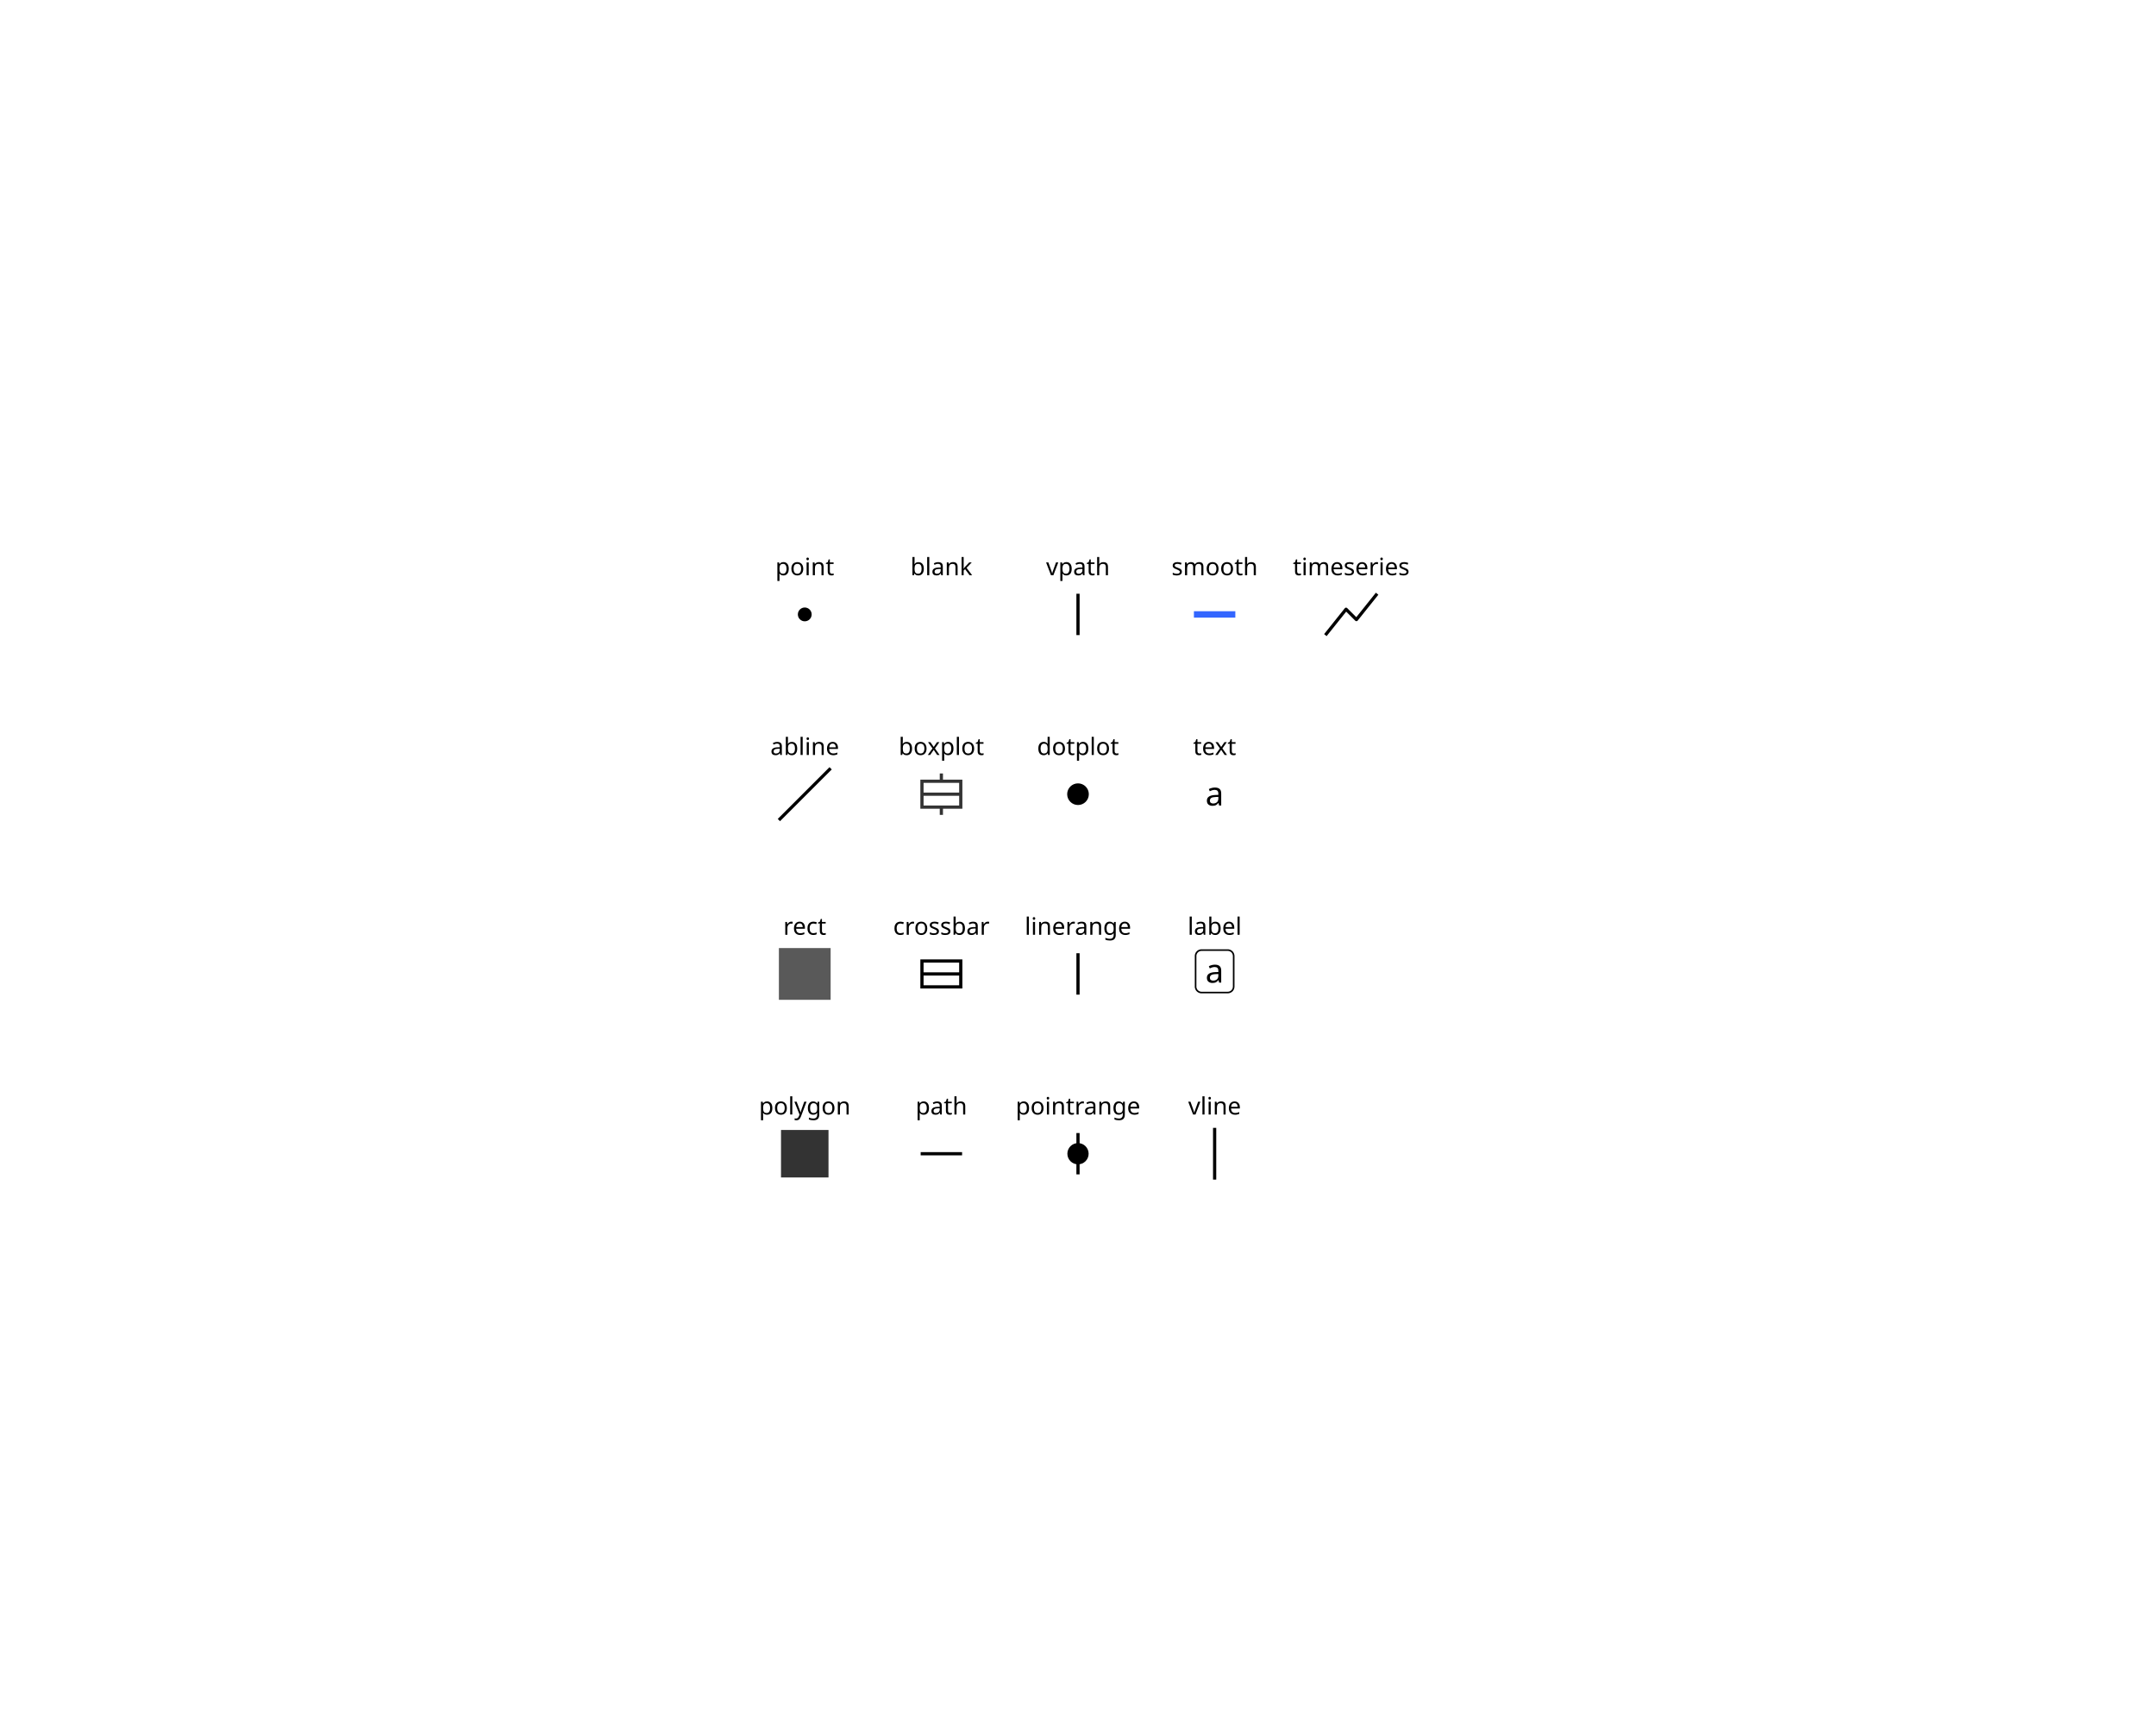
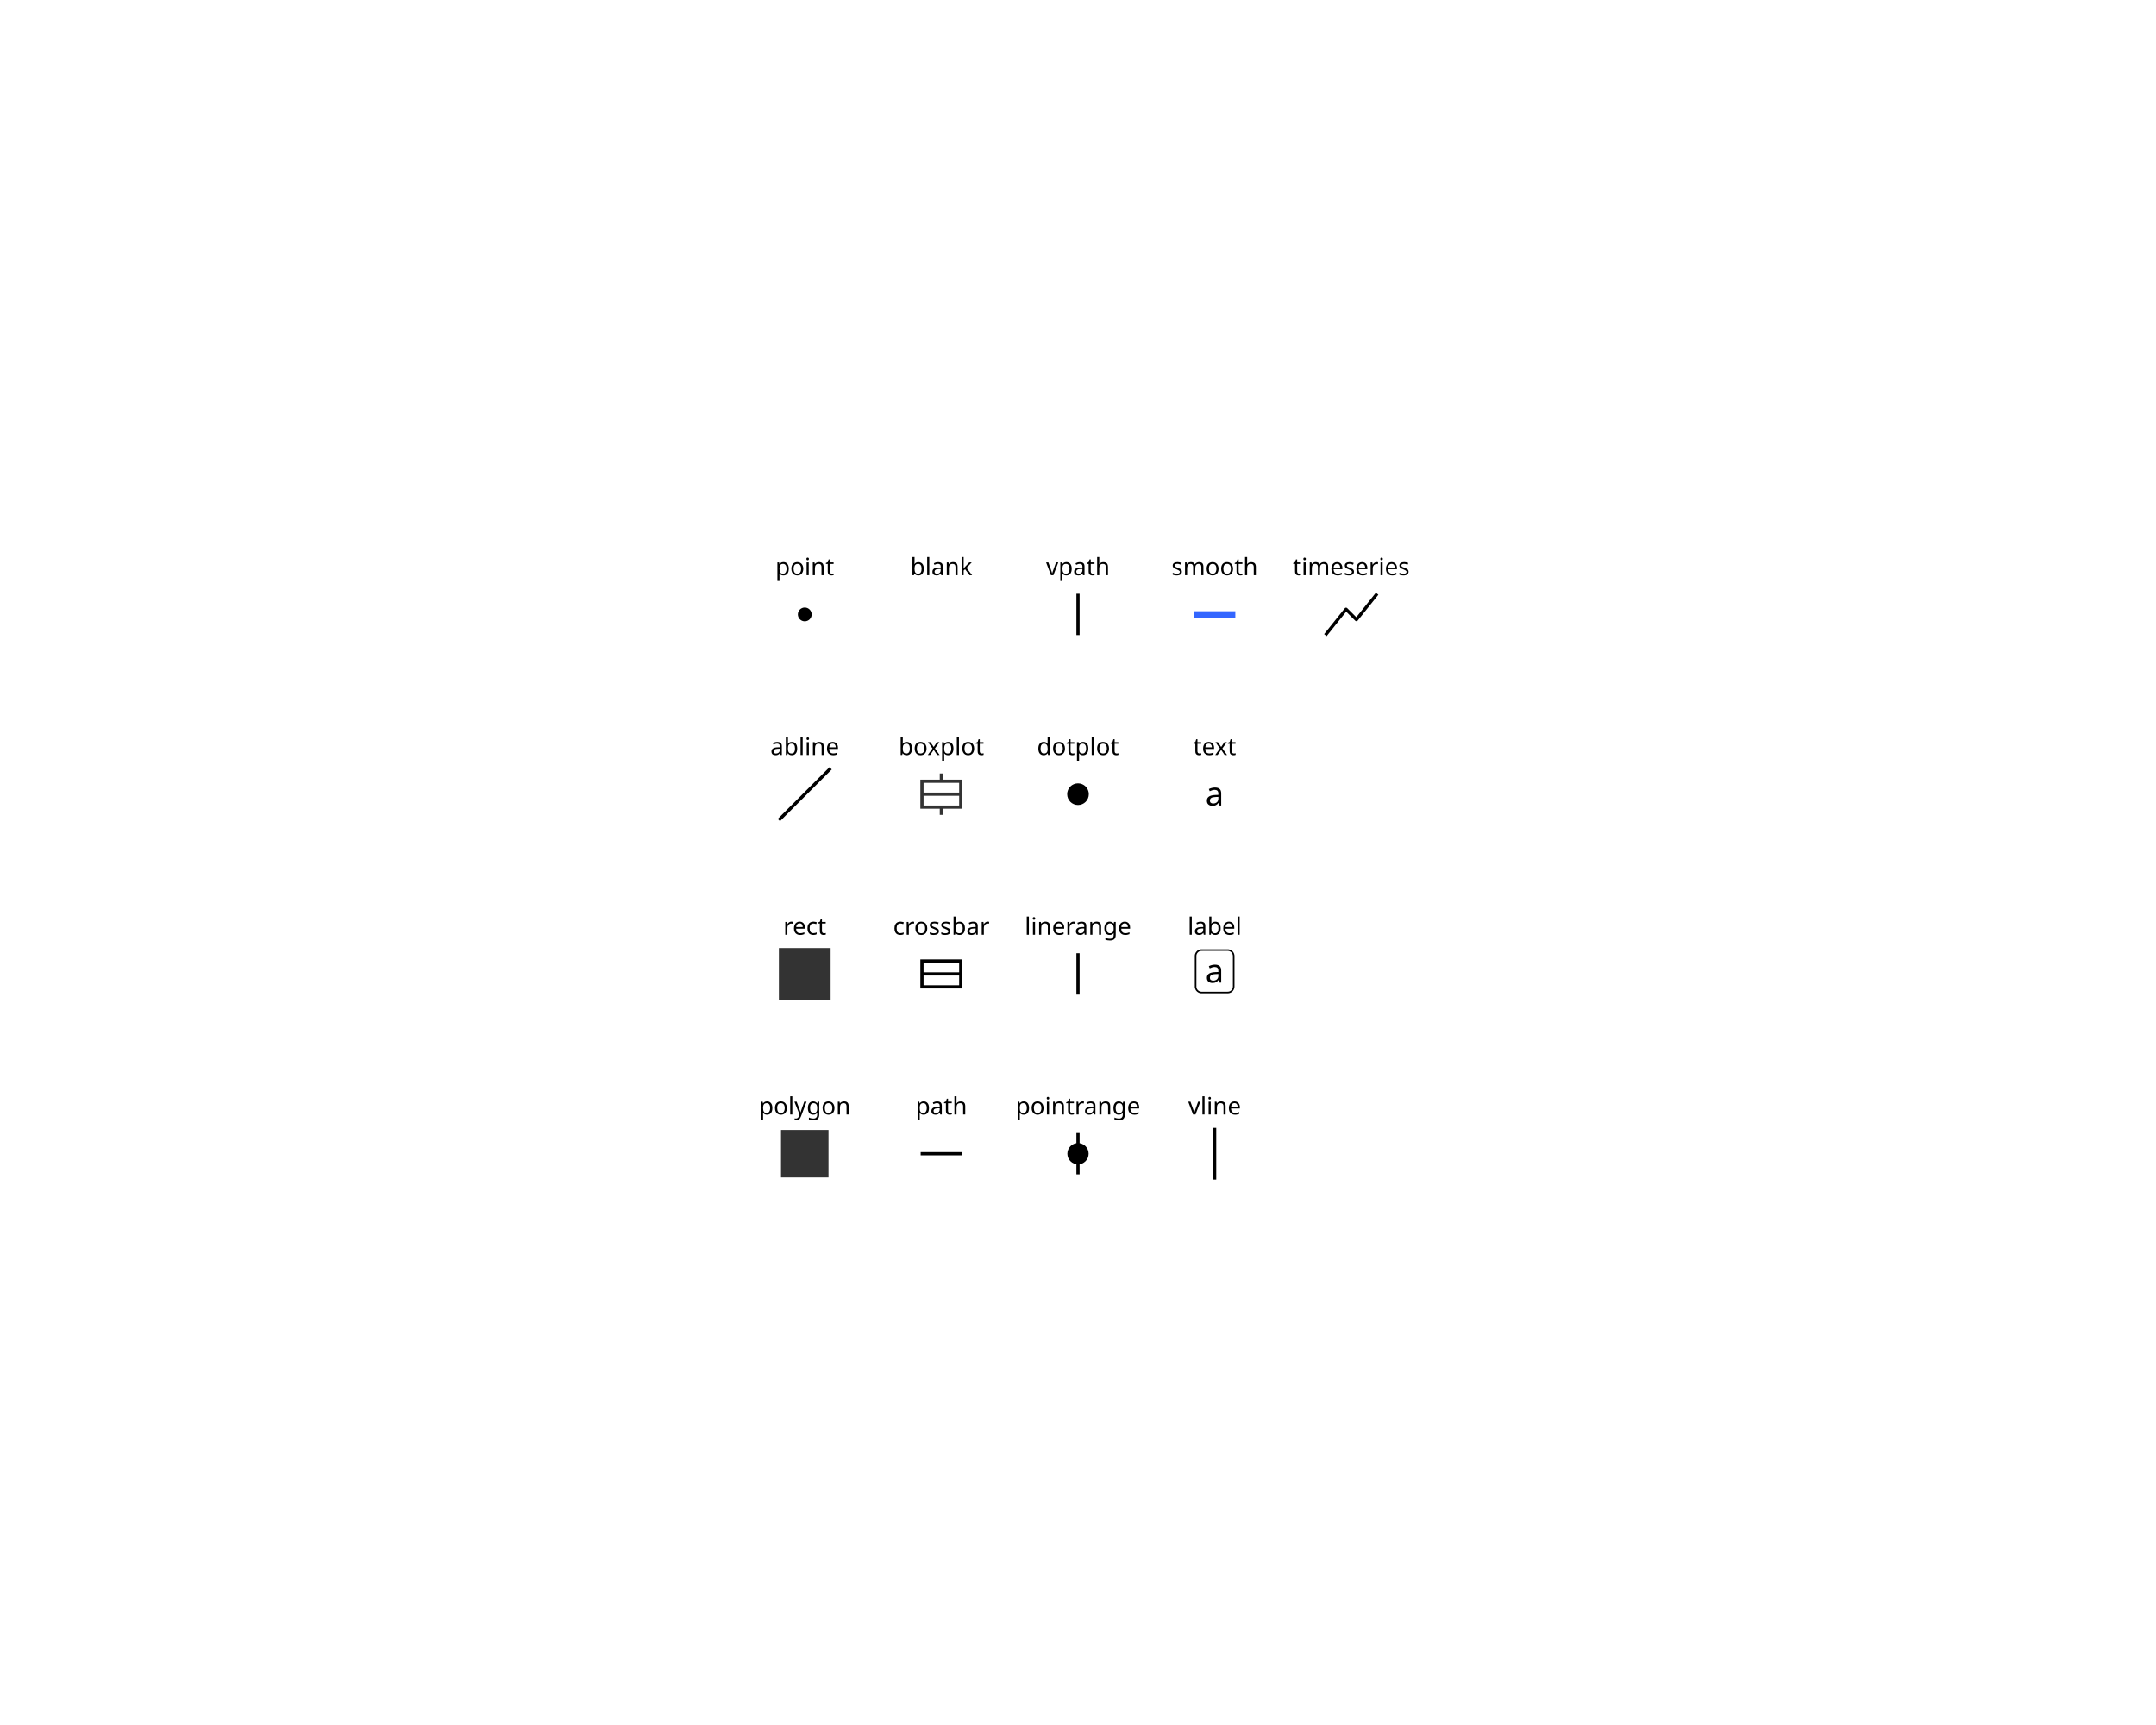
<svg xmlns="http://www.w3.org/2000/svg" class="svglite" data-engine-version="2.0" width="720.00pt" height="576.00pt" viewBox="0 0 720.00 576.00">
  <defs>
    <style type="text/css">
    .svglite line, .svglite polyline, .svglite polygon, .svglite path, .svglite rect, .svglite circle {
      fill: none;
      stroke: #000000;
      stroke-linecap: round;
      stroke-linejoin: round;
      stroke-miterlimit: 10.00;
    }
  </style>
  </defs>
  <rect width="100%" height="100%" style="stroke: none; fill: #FFFFFF;" />
  <defs>
    <clipPath id="cpMC4wMHw3MjAuMDB8MC4wMHw1NzYuMDA=">
      <rect x="0.00" y="0.00" width="720.00" height="576.00" />
    </clipPath>
  </defs>
  <g clip-path="url(#cpMC4wMHw3MjAuMDB8MC4wMHw1NzYuMDA=)">
    <text x="268.75" y="192.07" text-anchor="middle" style="font-size: 8.00px; font-family: sans;" textLength="17.35px" lengthAdjust="spacingAndGlyphs">point</text>
    <circle cx="268.75" cy="205.16" r="1.95" style="stroke-width: 0.71; fill: #000000;" />
    <text x="268.75" y="252.10" text-anchor="middle" style="font-size: 8.00px; font-family: sans;" textLength="21.35px" lengthAdjust="spacingAndGlyphs">abline</text>
    <line x1="260.11" y1="273.83" x2="277.39" y2="256.55" style="stroke-width: 1.07; stroke-linecap: butt;" />
    <text x="268.75" y="312.13" text-anchor="middle" style="font-size: 8.00px; font-family: sans;" textLength="13.34px" lengthAdjust="spacingAndGlyphs">rect</text>
-     <rect x="260.11" y="316.57" width="17.28" height="17.28" style="stroke-width: 0.75; stroke: none; fill: #595959;" />
+     <rect x="260.11" y="316.57" width="17.28" height="17.28" style="stroke-width: 0.75; stroke: none; fill: #333333;" />
    <text x="268.75" y="372.15" text-anchor="middle" style="font-size: 8.00px; font-family: sans;" textLength="28.03px" lengthAdjust="spacingAndGlyphs">polygon</text>
    <rect x="260.82" y="377.31" width="15.86" height="15.86" style="stroke-width: 1.07; stroke: none; stroke-linecap: butt; stroke-linejoin: miter; fill: #333333;" />
    <text x="314.37" y="192.07" text-anchor="middle" style="font-size: 8.00px; font-family: sans;" textLength="19.13px" lengthAdjust="spacingAndGlyphs">blank</text>
    <text x="314.37" y="252.10" text-anchor="middle" style="font-size: 8.00px; font-family: sans;" textLength="25.80px" lengthAdjust="spacingAndGlyphs">boxplot</text>
    <polyline points="314.37,272.10 314.37,269.51 " style="stroke-width: 1.07; stroke: #333333; stroke-linecap: butt; stroke-linejoin: miter;" />
    <polyline points="314.37,260.87 314.37,258.27 " style="stroke-width: 1.07; stroke: #333333; stroke-linecap: butt; stroke-linejoin: miter;" />
    <rect x="307.89" y="260.87" width="12.96" height="8.64" style="stroke-width: 1.07; stroke: #333333; stroke-linecap: butt; stroke-linejoin: miter; fill: #FFFFFF;" />
    <polyline points="307.89,265.19 320.85,265.19 " style="stroke-width: 1.07; stroke: #333333; stroke-linecap: butt; stroke-linejoin: miter;" />
    <polyline points="314.37,272.10 314.37,272.10 " style="stroke-width: 1.07; stroke: #333333; stroke-linecap: butt; stroke-linejoin: miter;" />
    <polyline points="314.37,258.27 314.37,258.27 " style="stroke-width: 1.07; stroke: #333333; stroke-linecap: butt; stroke-linejoin: miter;" />
    <text x="314.37" y="312.13" text-anchor="middle" style="font-size: 8.00px; font-family: sans;" textLength="30.69px" lengthAdjust="spacingAndGlyphs">crossbar</text>
    <rect x="307.89" y="320.89" width="12.96" height="8.64" style="stroke-width: 1.07; stroke-linecap: butt; stroke-linejoin: miter;" />
    <polyline points="307.89,325.21 320.85,325.21 " style="stroke-width: 1.07; stroke-linecap: butt; stroke-linejoin: miter;" />
    <text x="314.37" y="372.15" text-anchor="middle" style="font-size: 8.00px; font-family: sans;" textLength="15.57px" lengthAdjust="spacingAndGlyphs">path</text>
    <line x1="307.46" y1="385.24" x2="321.29" y2="385.24" style="stroke-width: 1.07; stroke-linecap: butt;" />
    <text x="360.00" y="192.07" text-anchor="middle" style="font-size: 8.00px; font-family: sans;" textLength="19.57px" lengthAdjust="spacingAndGlyphs">vpath</text>
    <line x1="360.00" y1="212.07" x2="360.00" y2="198.25" style="stroke-width: 1.07; stroke-linecap: butt;" />
    <text x="360.00" y="252.10" text-anchor="middle" style="font-size: 8.00px; font-family: sans;" textLength="24.02px" lengthAdjust="spacingAndGlyphs">dotplot</text>
    <circle cx="360.00" cy="265.19" r="3.24" style="stroke-width: 0.75; stroke-linecap: butt; fill: #000000;" />
    <text x="360.00" y="312.13" text-anchor="middle" style="font-size: 8.00px; font-family: sans;" textLength="32.91px" lengthAdjust="spacingAndGlyphs">linerange</text>
    <line x1="360.00" y1="332.13" x2="360.00" y2="318.30" style="stroke-width: 1.07; stroke-linecap: butt;" />
    <text x="360.00" y="372.15" text-anchor="middle" style="font-size: 8.00px; font-family: sans;" textLength="37.81px" lengthAdjust="spacingAndGlyphs">pointrange</text>
    <line x1="360.00" y1="392.15" x2="360.00" y2="378.33" style="stroke-width: 1.07; stroke-linecap: butt;" />
    <circle cx="360.00" cy="385.24" r="2.84" style="stroke-width: 1.42; fill: #000000;" />
    <text x="405.63" y="192.07" text-anchor="middle" style="font-size: 8.00px; font-family: sans;" textLength="26.24px" lengthAdjust="spacingAndGlyphs">smooth</text>
    <line x1="398.71" y1="205.16" x2="412.54" y2="205.16" style="stroke-width: 2.13; stroke: #3366FF; stroke-linecap: butt;" />
    <text x="405.63" y="252.10" text-anchor="middle" style="font-size: 8.00px; font-family: sans;" textLength="12.90px" lengthAdjust="spacingAndGlyphs">text</text>
    <text x="405.63" y="268.97" text-anchor="middle" style="font-size: 11.00px; font-family: sans;" textLength="6.12px" lengthAdjust="spacingAndGlyphs">a</text>
    <text x="405.63" y="312.13" text-anchor="middle" style="font-size: 8.00px; font-family: sans;" textLength="16.90px" lengthAdjust="spacingAndGlyphs">label</text>
    <polygon points="401.25,331.42 410.01,331.42 409.93,331.42 410.24,331.40 410.56,331.34 410.85,331.23 411.13,331.07 411.38,330.87 411.59,330.63 411.76,330.36 411.88,330.07 411.96,329.76 411.99,329.44 411.99,329.44 411.99,319.23 411.99,319.23 411.96,318.91 411.88,318.60 411.76,318.31 411.59,318.04 411.38,317.80 411.13,317.60 410.85,317.44 410.56,317.33 410.24,317.26 410.01,317.25 401.25,317.25 401.49,317.26 401.17,317.25 400.85,317.29 400.55,317.38 400.26,317.51 400.00,317.69 399.77,317.92 399.57,318.17 399.43,318.45 399.32,318.75 399.27,319.07 399.27,319.23 399.27,329.44 399.27,329.28 399.27,329.60 399.32,329.91 399.43,330.21 399.57,330.50 399.77,330.75 400.00,330.97 400.26,331.15 400.55,331.29 400.85,331.38 401.17,331.42 " style="stroke-width: 0.53; fill: #FFFFFF;" />
    <text x="405.63" y="328.12" text-anchor="middle" style="font-size: 11.00px; font-family: sans;" textLength="6.12px" lengthAdjust="spacingAndGlyphs">a</text>
    <text x="405.63" y="372.15" text-anchor="middle" style="font-size: 8.00px; font-family: sans;" textLength="16.45px" lengthAdjust="spacingAndGlyphs">vline</text>
    <line x1="405.63" y1="393.88" x2="405.63" y2="376.60" style="stroke-width: 1.07; stroke-linecap: butt;" />
    <text x="451.25" y="192.07" text-anchor="middle" style="font-size: 8.00px; font-family: sans;" textLength="36.46px" lengthAdjust="spacingAndGlyphs">timeseries</text>
    <polyline points="442.61,212.07 449.52,203.43 452.98,206.89 459.89,198.25 " style="stroke-width: 1.07; stroke-linecap: butt;" />
  </g>
</svg>
